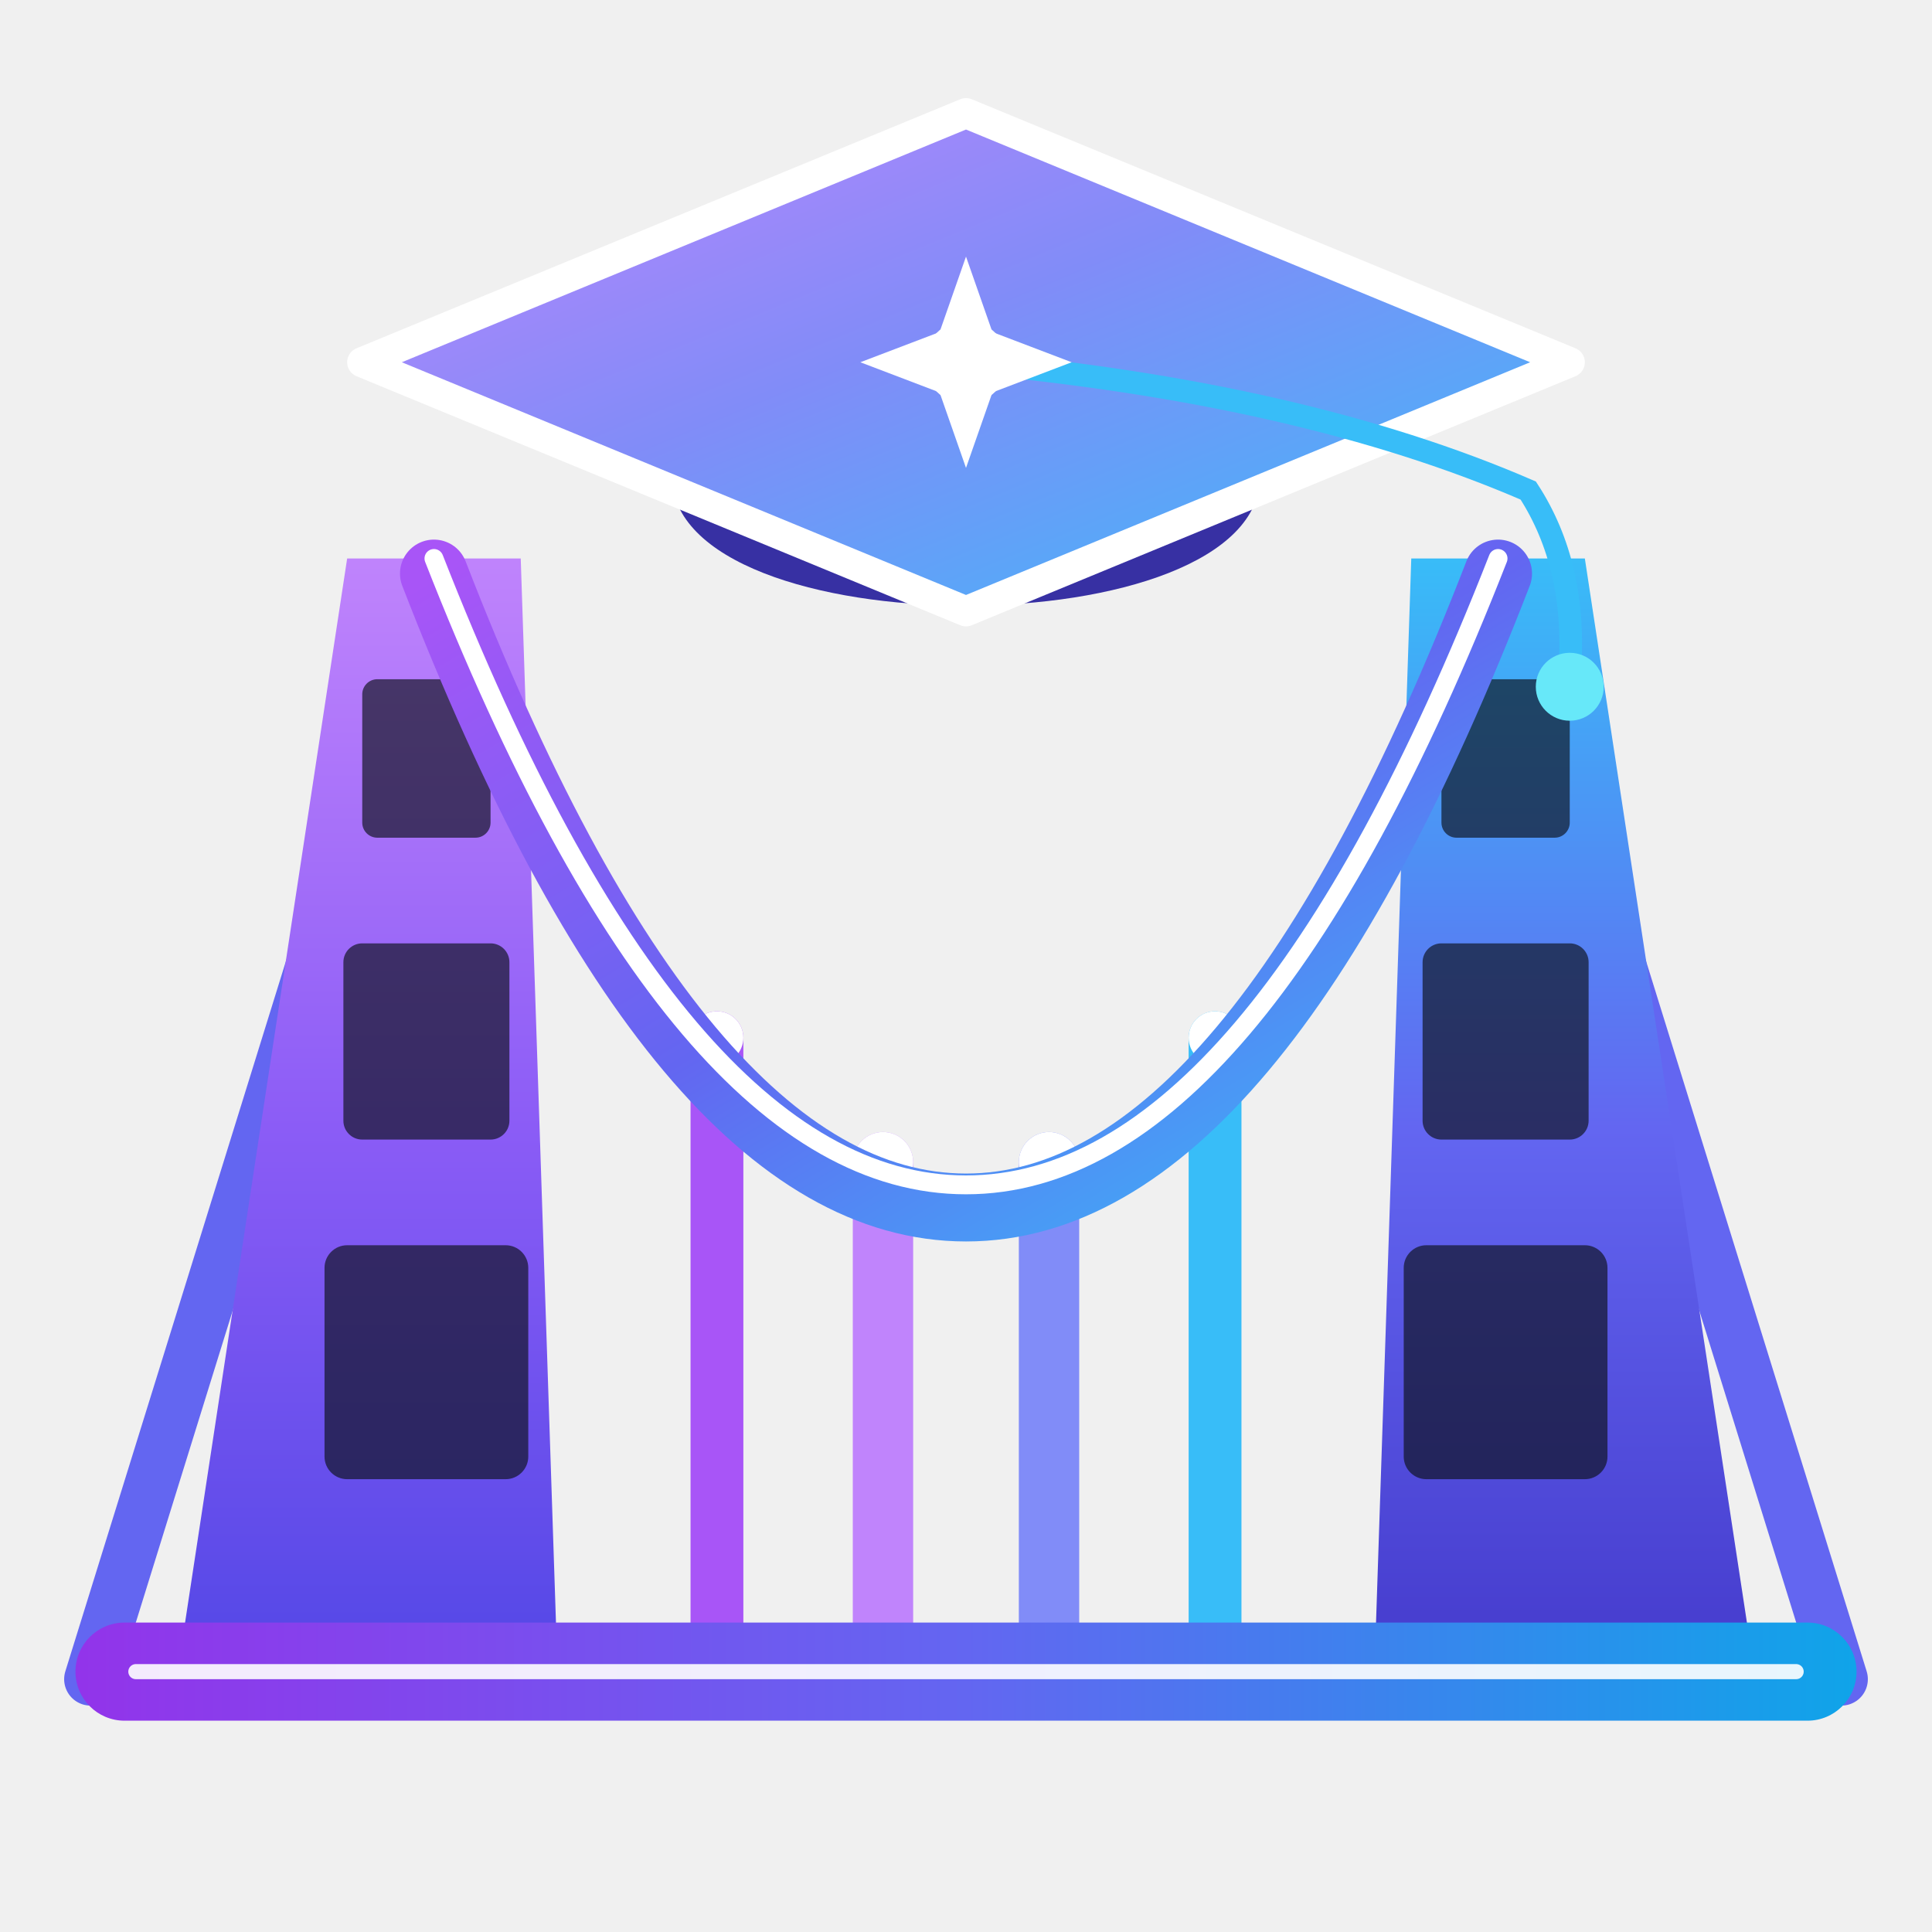
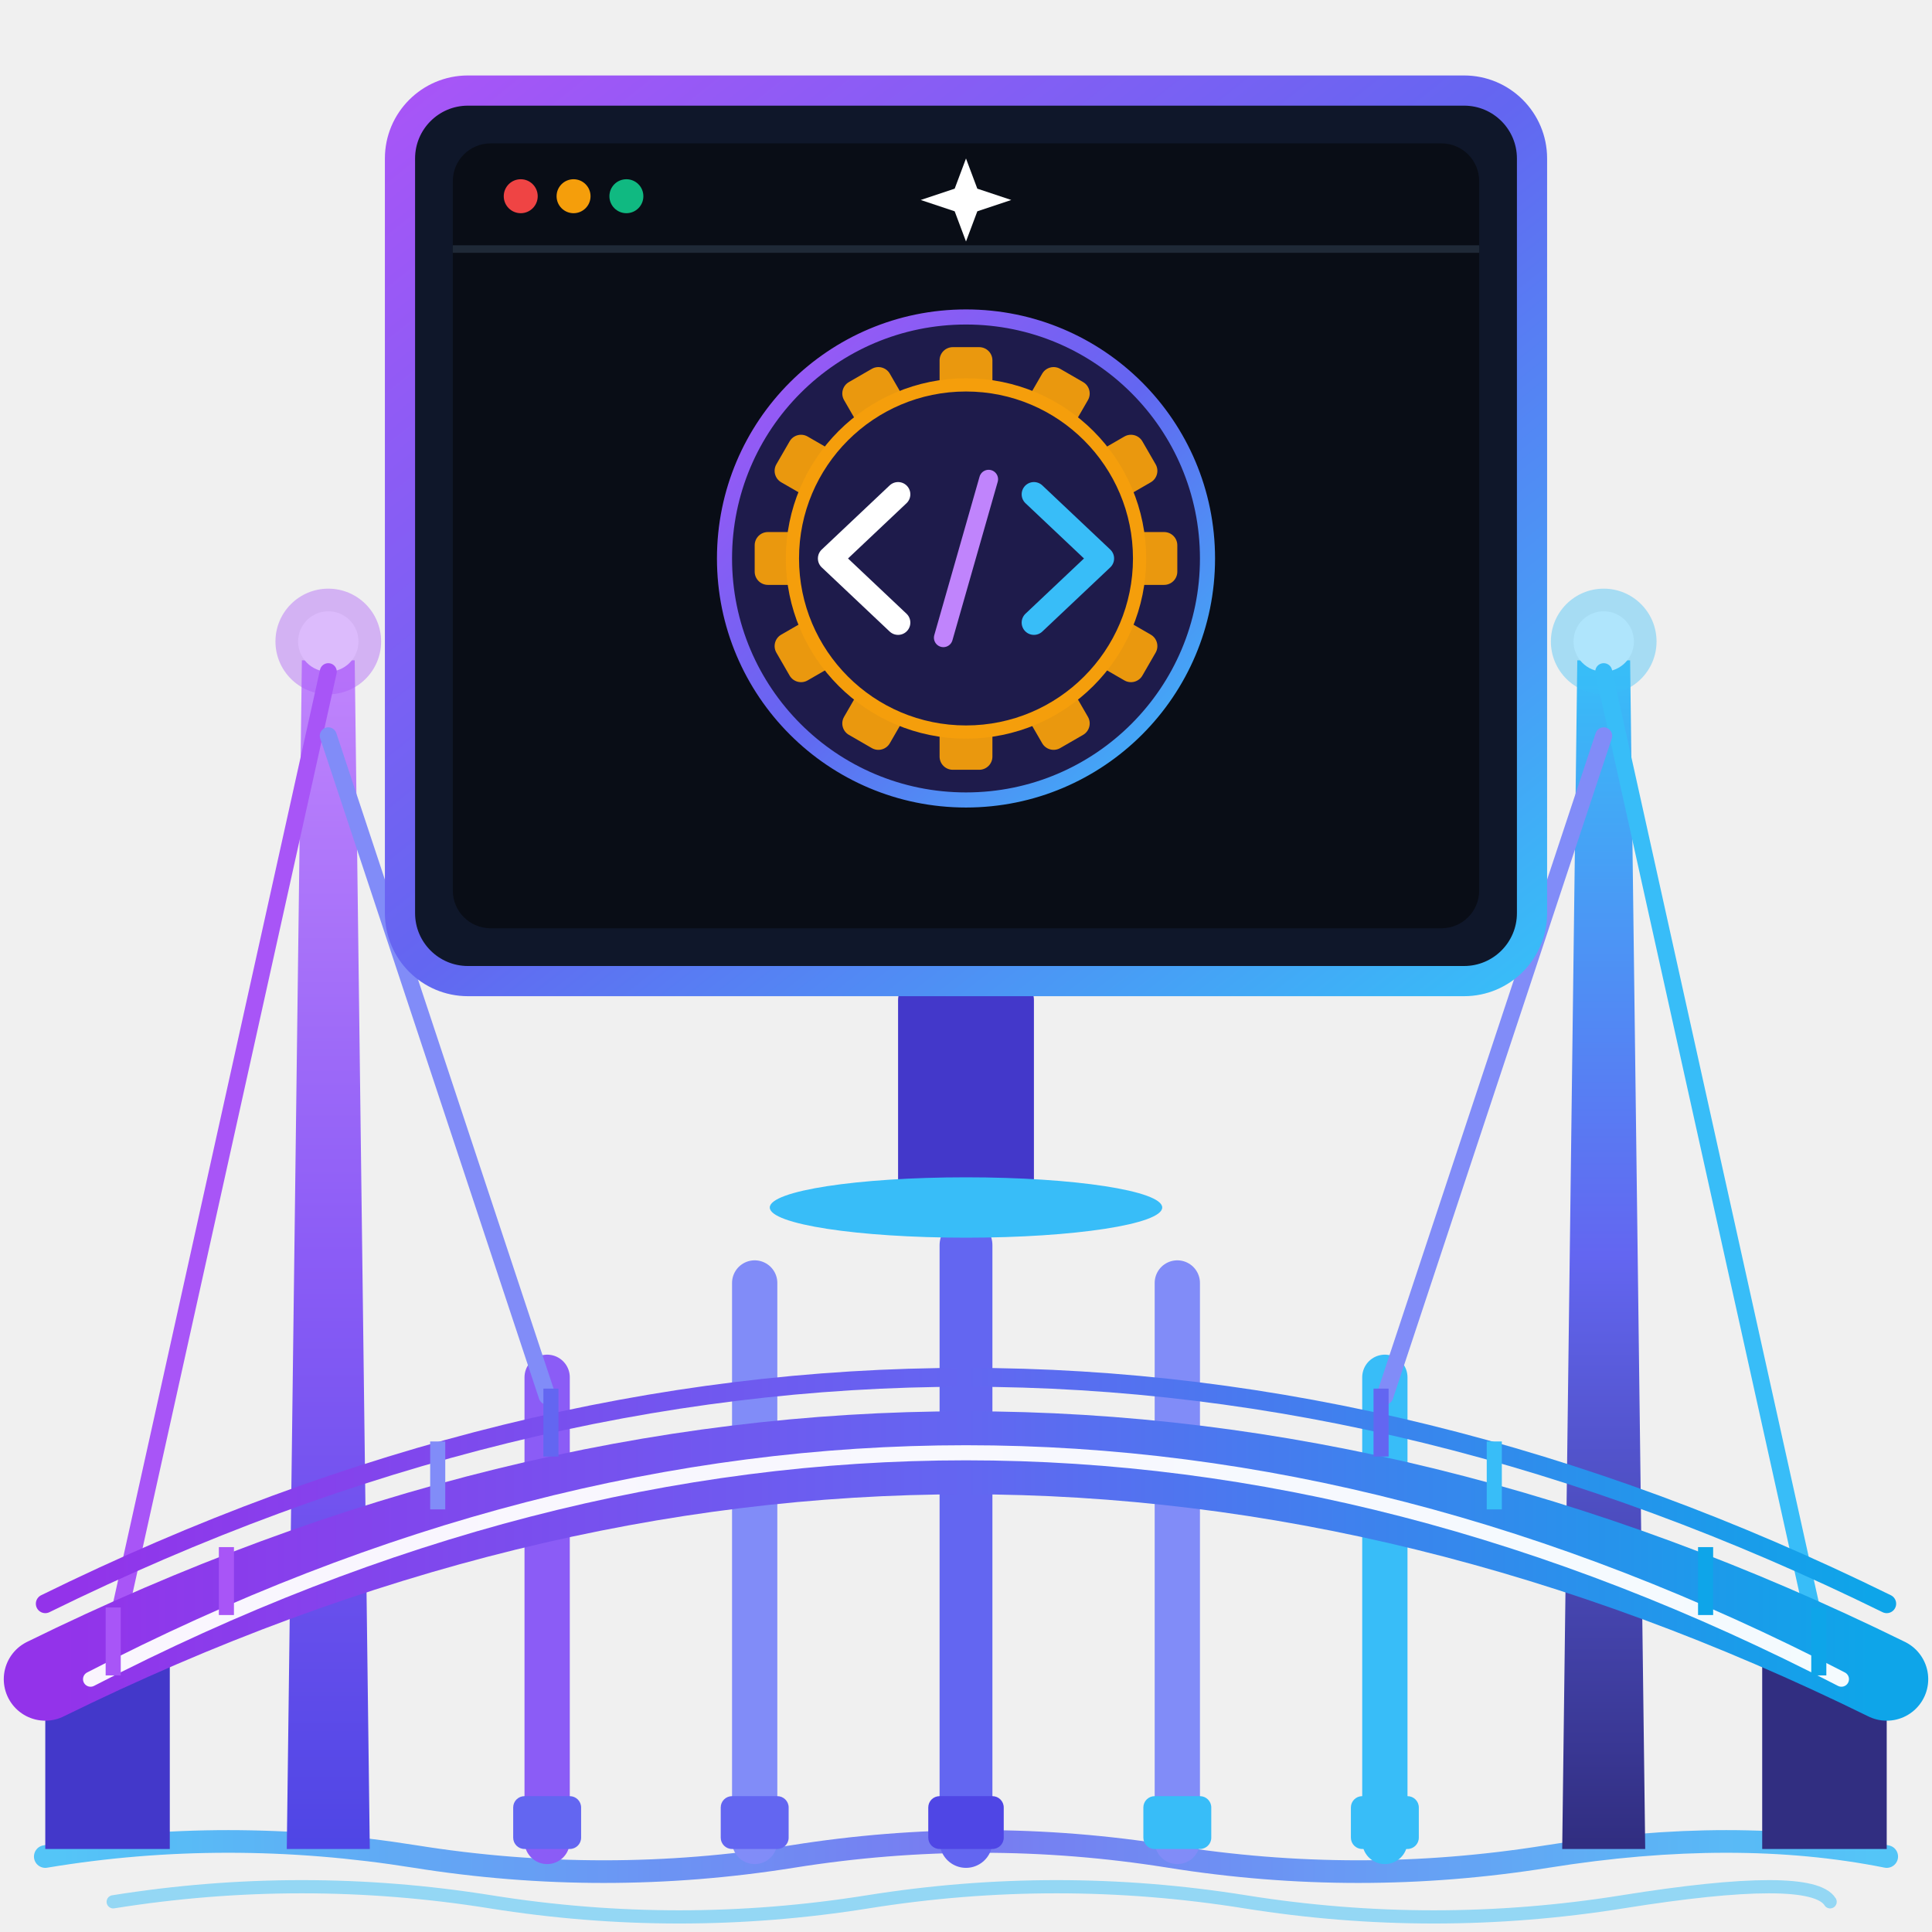
<svg xmlns="http://www.w3.org/2000/svg" viewBox="0 0 512 512" width="100%" height="100%" fill="none">
  <defs>
-     <linearGradient id="sbVioletSky" x1="0%" y1="0%" x2="100%" y2="100%">
+     <linearGradient id="sbBorderGrad" x1="0%" y1="0%" x2="100%" y2="100%">
      <stop offset="0%" stop-color="#a855f7" />
      <stop offset="50%" stop-color="#6366f1" />
      <stop offset="100%" stop-color="#38bdf8" />
    </linearGradient>
-     <linearGradient id="sbLeftPylon" x1="0%" y1="0%" x2="0%" y2="100%">
+     <linearGradient id="sbBridgeCurve" x1="0%" y1="0%" x2="100%" y2="0%">
+       <stop offset="0%" stop-color="#9333ea" />
+       <stop offset="50%" stop-color="#6366f1" />
+       <stop offset="100%" stop-color="#0ea5e9" />
+     </linearGradient>
+     <linearGradient id="sbPoleLeft" x1="0%" y1="0%" x2="0%" y2="100%">
      <stop offset="0%" stop-color="#c084fc" />
      <stop offset="50%" stop-color="#8b5cf6" />
      <stop offset="100%" stop-color="#4f46e5" />
    </linearGradient>
-     <linearGradient id="sbRightPylon" x1="0%" y1="0%" x2="0%" y2="100%">
+     <linearGradient id="sbPoleRight" x1="0%" y1="0%" x2="0%" y2="100%">
      <stop offset="0%" stop-color="#38bdf8" />
      <stop offset="50%" stop-color="#6366f1" />
-       <stop offset="100%" stop-color="#4338ca" />
+       <stop offset="100%" stop-color="#312e81" />
    </linearGradient>
-     <linearGradient id="sbCapGrad" x1="0%" y1="0%" x2="100%" y2="100%">
-       <stop offset="0%" stop-color="#c084fc" />
-       <stop offset="45%" stop-color="#818cf8" />
+     <linearGradient id="sbWaterGrad" x1="0%" y1="0%" x2="100%" y2="0%">
+       <stop offset="0%" stop-color="#38bdf8" />
+       <stop offset="50%" stop-color="#6366f1" />
      <stop offset="100%" stop-color="#38bdf8" />
    </linearGradient>
-     <linearGradient id="sbDeckGrad" x1="0%" y1="0%" x2="100%" y2="0%">
-       <stop offset="0%" stop-color="#9333ea" />
-       <stop offset="50%" stop-color="#6366f1" />
-       <stop offset="100%" stop-color="#0ea5e9" />
-     </linearGradient>
  </defs>
-   <path d="M 24 445 L 115 152" stroke="#6366f1" stroke-width="14" stroke-linecap="round" />
-   <path d="M 488 445 L 397 152" stroke="#6366f1" stroke-width="14" stroke-linecap="round" />
-   <polygon points="46,450 92,148 138,148 148,450" fill="url(#sbLeftPylon)" />
-   <rect x="96" y="180" width="34" height="42" rx="4" fill="#0b0f19" opacity="0.65" />
-   <rect x="91" y="250" width="44" height="52" rx="5" fill="#0b0f19" opacity="0.65" />
-   <rect x="86" y="330" width="54" height="62" rx="6" fill="#0b0f19" opacity="0.65" />
-   <polygon points="364,450 374,148 420,148 466,450" fill="url(#sbRightPylon)" />
-   <rect x="382" y="180" width="34" height="42" rx="4" fill="#0b0f19" opacity="0.65" />
-   <rect x="377" y="250" width="44" height="52" rx="5" fill="#0b0f19" opacity="0.65" />
-   <rect x="372" y="330" width="54" height="62" rx="6" fill="#0b0f19" opacity="0.65" />
-   <line x1="190" y1="275" x2="190" y2="430" stroke="#a855f7" stroke-width="14" stroke-linecap="round" />
-   <circle cx="190" cy="275" r="7" fill="#ffffff" />
-   <line x1="234" y1="308" x2="234" y2="430" stroke="#c084fc" stroke-width="16" stroke-linecap="round" />
-   <circle cx="234" cy="308" r="8" fill="#ffffff" />
-   <line x1="278" y1="308" x2="278" y2="430" stroke="#818cf8" stroke-width="16" stroke-linecap="round" />
-   <circle cx="278" cy="308" r="8" fill="#ffffff" />
-   <line x1="322" y1="275" x2="322" y2="430" stroke="#38bdf8" stroke-width="14" stroke-linecap="round" />
-   <circle cx="322" cy="275" r="7" fill="#ffffff" />
-   <path d="M 115 152 Q 180 320 256 320 Q 332 320 397 152" fill="none" stroke="url(#sbVioletSky)" stroke-width="18" stroke-linecap="round" />
-   <path d="M 115 148 Q 180 314 256 314 Q 332 314 397 148" fill="none" stroke="#ffffff" stroke-width="5" stroke-linecap="round" />
-   <rect x="20" y="430" width="472" height="26" rx="13" fill="url(#sbDeckGrad)" />
-   <line x1="36" y1="443" x2="476" y2="443" stroke="#ffffff" stroke-width="4" stroke-linecap="round" opacity="0.9" />
-   <path d="M 178 126 C 178 172 334 172 334 126 Z" fill="#3730a3" />
-   <polygon points="256,30 416,96 256,162 96,96" fill="url(#sbCapGrad)" stroke="#ffffff" stroke-width="8" stroke-linejoin="round" />
-   <circle cx="256" cy="96" r="11" fill="#ffffff" />
-   <path d="M 256 96 Q 345 104 405 130 Q 418 150 416 178" fill="none" stroke="#38bdf8" stroke-width="6" stroke-linecap="round" />
-   <circle cx="416" cy="182" r="9" fill="#67e8f9" />
-   <path d="M 256 68 L 263 88 L 284 96 L 263 104 L 256 124 L 249 104 L 228 96 L 249 88 Z" fill="#ffffff" />
+   <path d="M 12 492 Q 60 484 110 492 T 210 492 T 310 492 T 410 492 T 500 492" fill="none" stroke="url(#sbWaterGrad)" stroke-width="6" stroke-linecap="round" opacity="0.85" />
+   <path d="M 30 504 Q 80 496 130 504 T 230 504 T 330 504 T 430 504 T 485 504" fill="none" stroke="#38bdf8" stroke-width="3.5" stroke-linecap="round" opacity="0.5" />
+   <line x1="145" y1="365" x2="145" y2="488" stroke="#8b5cf6" stroke-width="12" stroke-linecap="round" />
+   <rect x="136" y="476" width="18" height="14" rx="3" fill="#6366f1" />
+   <line x1="200" y1="340" x2="200" y2="488" stroke="#818cf8" stroke-width="12" stroke-linecap="round" />
+   <rect x="191" y="476" width="18" height="14" rx="3" fill="#6366f1" />
+   <line x1="256" y1="330" x2="256" y2="488" stroke="#6366f1" stroke-width="14" stroke-linecap="round" />
+   <rect x="246" y="476" width="20" height="14" rx="3" fill="#4f46e5" />
+   <line x1="312" y1="340" x2="312" y2="488" stroke="#818cf8" stroke-width="12" stroke-linecap="round" />
+   <rect x="303" y="476" width="18" height="14" rx="3" fill="#38bdf8" />
+   <line x1="367" y1="365" x2="367" y2="488" stroke="#38bdf8" stroke-width="12" stroke-linecap="round" />
+   <rect x="358" y="476" width="18" height="14" rx="3" fill="#38bdf8" />
+   <polygon points="76,490 80,175 94,175 98,490" fill="url(#sbPoleLeft)" />
+   <circle cx="87" cy="170" r="8" fill="#ffffff" />
+   <circle cx="87" cy="170" r="14" fill="#a855f7" opacity="0.4" />
+   <line x1="87" y1="178" x2="30" y2="435" stroke="#a855f7" stroke-width="4.5" stroke-linecap="round" />
+   <line x1="87" y1="195" x2="145" y2="370" stroke="#818cf8" stroke-width="4.5" stroke-linecap="round" />
+   <polygon points="414,490 418,175 432,175 436,490" fill="url(#sbPoleRight)" />
+   <circle cx="425" cy="170" r="8" fill="#ffffff" />
+   <circle cx="425" cy="170" r="14" fill="#38bdf8" opacity="0.4" />
+   <line x1="425" y1="178" x2="482" y2="435" stroke="#38bdf8" stroke-width="4.5" stroke-linecap="round" />
+   <line x1="425" y1="195" x2="367" y2="370" stroke="#818cf8" stroke-width="4.5" stroke-linecap="round" />
+   <polygon points="12,490 12,440 45,430 45,490" fill="#4338ca" />
+   <polygon points="467,430 500,440 500,490 467,490" fill="#312e81" />
+   <path d="M 12 445 Q 256 325 500 445" fill="none" stroke="url(#sbBridgeCurve)" stroke-width="22" stroke-linecap="round" />
+   <path d="M 24 445 Q 256 325 488 445" fill="none" stroke="#ffffff" stroke-width="4" stroke-linecap="round" opacity="0.95" />
+   <path d="M 12 425 Q 256 305 500 425" fill="none" stroke="url(#sbBridgeCurve)" stroke-width="5" stroke-linecap="round" />
+   <line x1="30" y1="426" x2="30" y2="444" stroke="#a855f7" stroke-width="4" />
+   <line x1="60" y1="410" x2="60" y2="428" stroke="#a855f7" stroke-width="4" />
+   <line x1="116" y1="382" x2="116" y2="400" stroke="#818cf8" stroke-width="4" />
+   <line x1="146" y1="368" x2="146" y2="386" stroke="#6366f1" stroke-width="4" />
+   <line x1="366" y1="368" x2="366" y2="386" stroke="#6366f1" stroke-width="4" />
+   <line x1="396" y1="382" x2="396" y2="400" stroke="#38bdf8" stroke-width="4" />
+   <line x1="452" y1="410" x2="452" y2="428" stroke="#0ea5e9" stroke-width="4" />
+   <line x1="482" y1="426" x2="482" y2="444" stroke="#0ea5e9" stroke-width="4" />
+   <rect x="238" y="260" width="36" height="60" rx="5" fill="#4338ca" />
+   <ellipse cx="256" cy="320" rx="52" ry="8" fill="#38bdf8" />
+   <rect x="106" y="24" width="300" height="236" rx="18" fill="#0f172a" stroke="url(#sbBorderGrad)" stroke-width="8" />
+   <rect x="120" y="38" width="272" height="208" rx="10" fill="#090d16" />
+   <line x1="120" y1="66" x2="392" y2="66" stroke="#1f2937" stroke-width="2" />
+   <circle cx="138" cy="52" r="4.5" fill="#ef4444" />
+   <circle cx="152" cy="52" r="4.5" fill="#f59e0b" />
+   <circle cx="166" cy="52" r="4.5" fill="#10b981" />
+   <circle cx="256" cy="148" r="64" fill="#1e1b4b" stroke="url(#sbBorderGrad)" stroke-width="4" />
+   <g fill="#f59e0b" opacity="0.95">
+     <rect x="249" y="92" width="14" height="112" rx="3.5" />
+     <rect x="249" y="92" width="14" height="112" rx="3.5" transform="rotate(30 256 148)" />
+     <rect x="249" y="92" width="14" height="112" rx="3.5" transform="rotate(60 256 148)" />
+     <rect x="249" y="92" width="14" height="112" rx="3.5" transform="rotate(90 256 148)" />
+     <rect x="249" y="92" width="14" height="112" rx="3.5" transform="rotate(120 256 148)" />
+     <rect x="249" y="92" width="14" height="112" rx="3.5" transform="rotate(150 256 148)" />
+   </g>
+   <circle cx="256" cy="148" r="46" fill="#1e1b4b" stroke="#f59e0b" stroke-width="3.5" />
+   <path d="M 238 131 L 220 148 L 238 165" fill="none" stroke="#ffffff" stroke-width="6.5" stroke-linecap="round" stroke-linejoin="round" />
+   <path d="M 274 131 L 292 148 L 274 165" fill="none" stroke="#38bdf8" stroke-width="6.5" stroke-linecap="round" stroke-linejoin="round" />
+   <line x1="262" y1="127" x2="250" y2="169" stroke="#c084fc" stroke-width="5" stroke-linecap="round" />
+   <path d="M 256 42 L 259 50 L 268 53 L 259 56 L 256 64 L 253 56 L 244 53 L 253 50 Z" fill="#ffffff" />
</svg>
